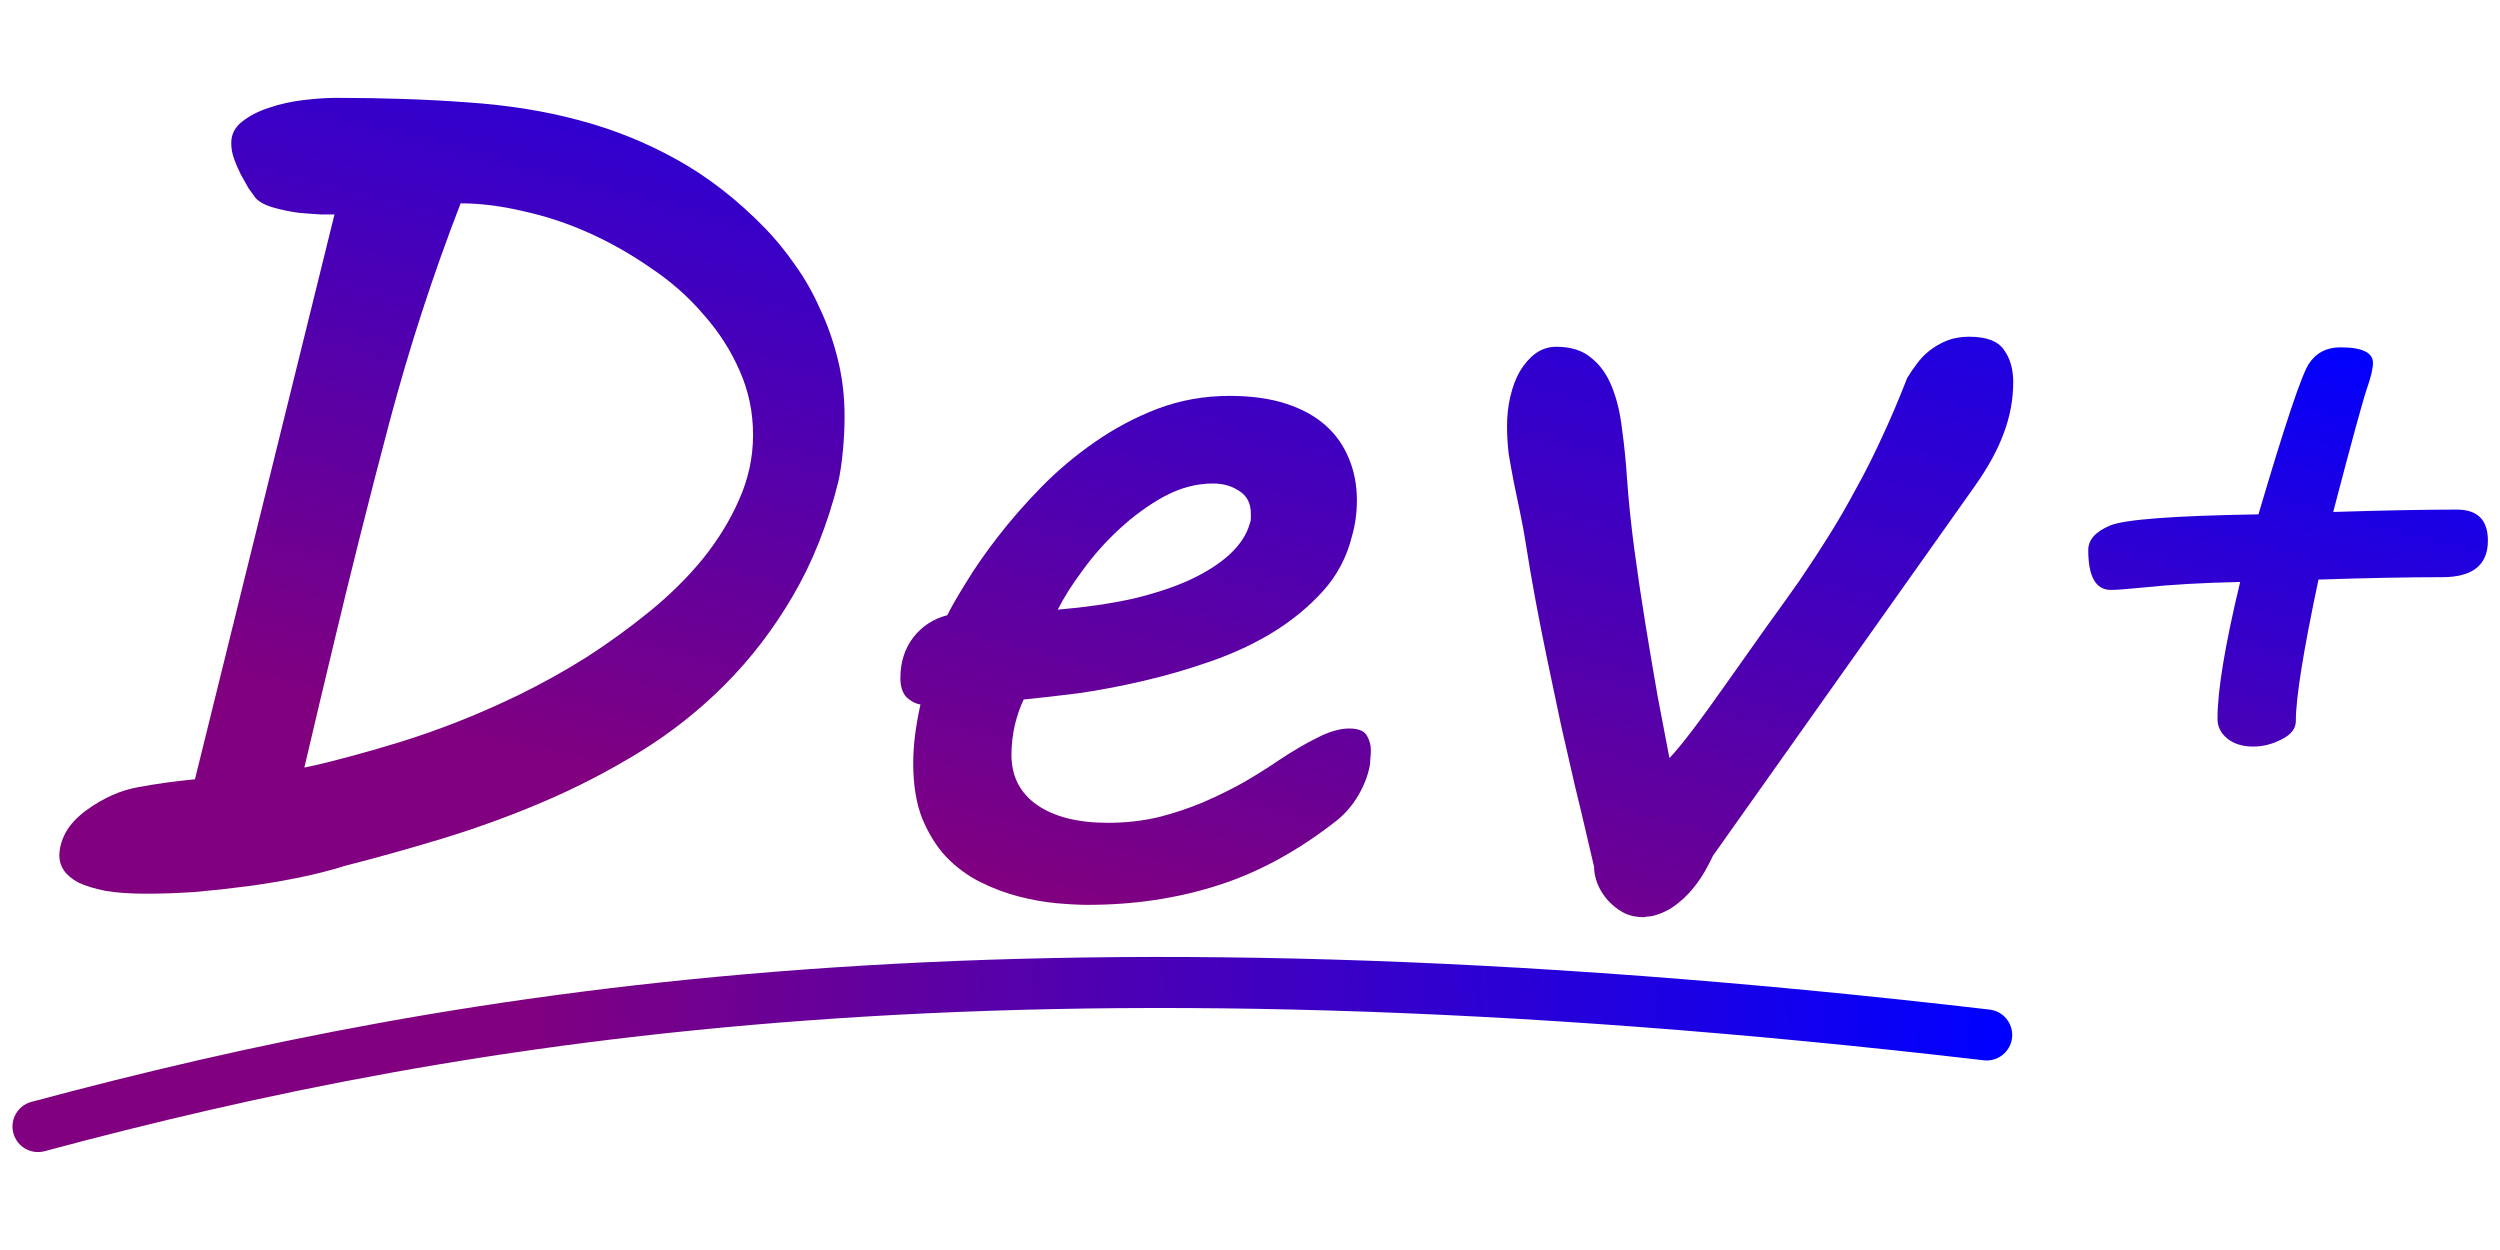
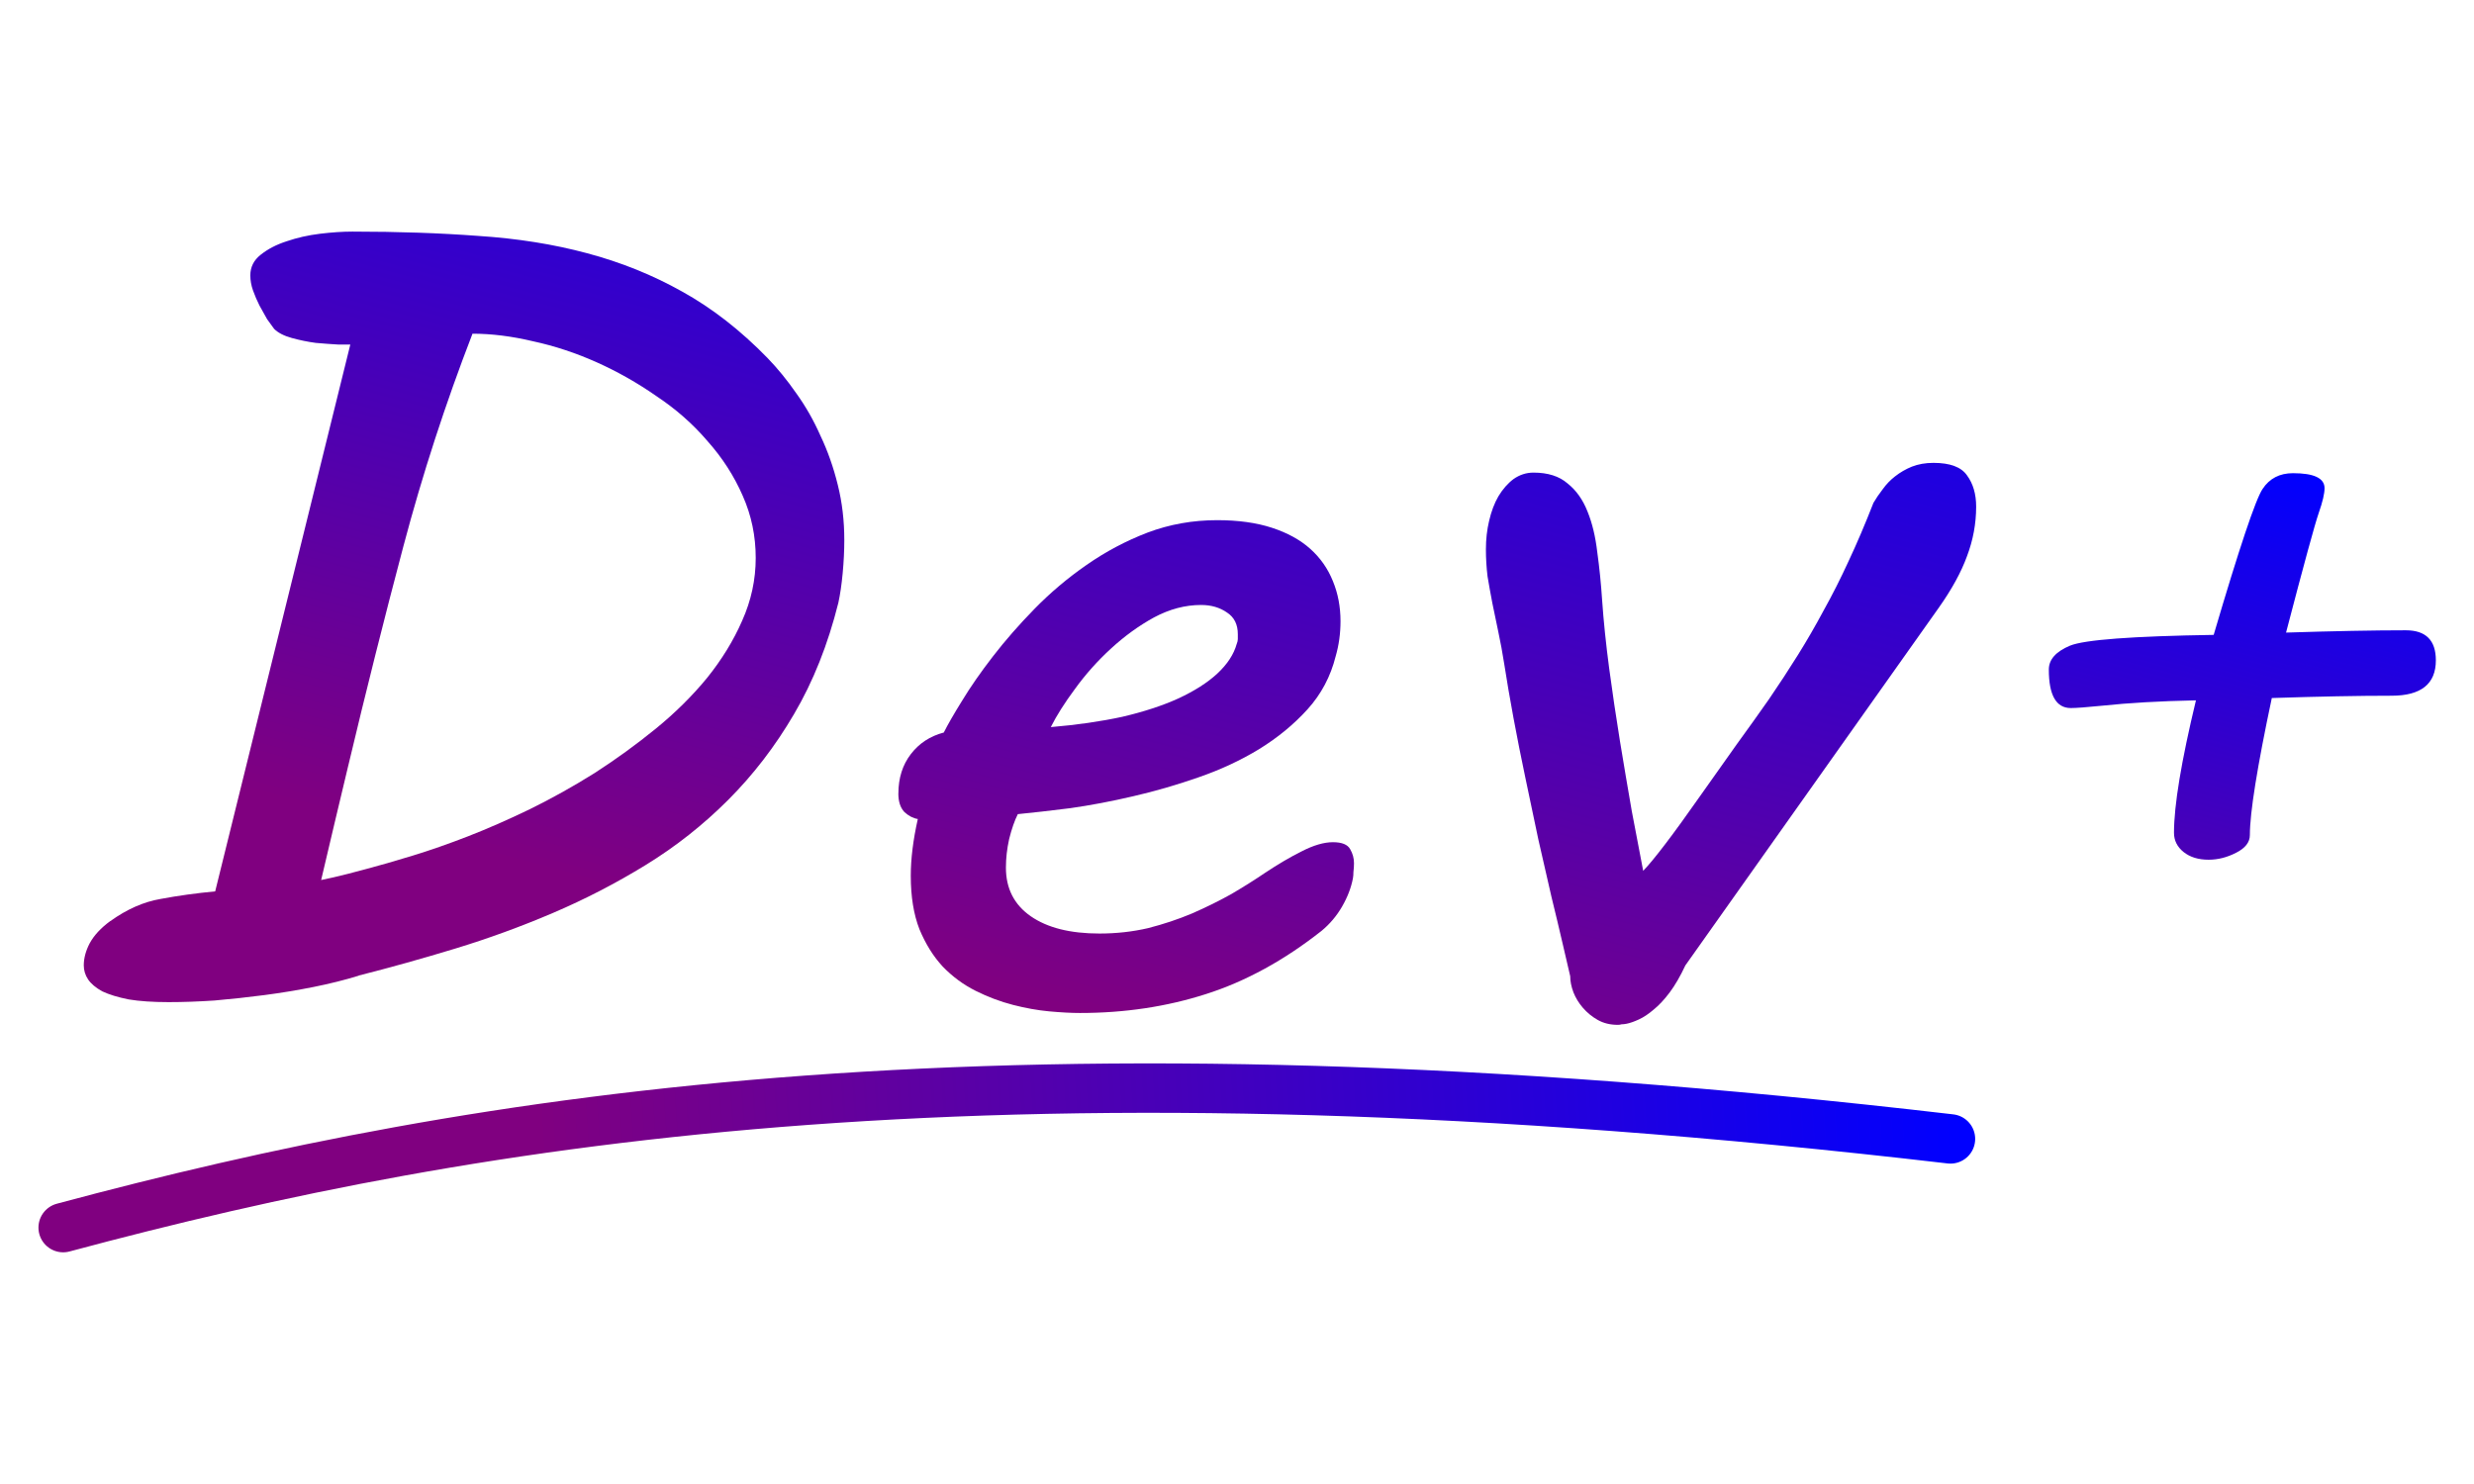
- <svg xmlns="http://www.w3.org/2000/svg" xmlns:xlink="http://www.w3.org/1999/xlink" width="300" height="150" viewBox="0 0 79.375 39.688">
-   <defs>
+ <svg xmlns="http://www.w3.org/2000/svg" xmlns:xlink="http://www.w3.org/1999/xlink" width="500" height="300" viewBox="0 0 132.292 79.376" version="1.1" id="svg840">
+   <defs id="defs826">
    <linearGradient id="a">
-       <stop offset="0" stop-color="#00f" />
-       <stop offset="1" stop-color="purple" />
+       <stop offset="0" stop-color="#00f" id="stop815" />
+       <stop offset="1" stop-color="purple" id="stop817" />
    </linearGradient>
    <linearGradient xlink:href="#a" id="b" x1="70.73" y1="201.547" x2="57.305" y2="252.139" gradientUnits="userSpaceOnUse" />
-     <linearGradient xlink:href="#a" id="e" gradientUnits="userSpaceOnUse" x1="70.73" y1="201.547" x2="57.305" y2="252.139" gradientTransform="translate(36.15 69.172) scale(.71253)" />
-     <linearGradient xlink:href="#a" id="f" gradientUnits="userSpaceOnUse" x1="70.73" y1="201.547" x2="57.305" y2="252.139" gradientTransform="translate(2.619)" />
-     <linearGradient xlink:href="#a" id="d" gradientUnits="userSpaceOnUse" x1="70.73" y1="201.547" x2="57.305" y2="252.139" gradientTransform="translate(2.619)" />
-     <linearGradient xlink:href="#a" id="c" gradientUnits="userSpaceOnUse" x1="70.73" y1="201.547" x2="57.305" y2="252.139" gradientTransform="translate(2.619)" />
-     <linearGradient xlink:href="#a" id="g" x1="104.756" y1="263.208" x2="28.684" y2="268.12" gradientUnits="userSpaceOnUse" />
+     <linearGradient xlink:href="#a" id="e" gradientUnits="userSpaceOnUse" x1="70.73" y1="201.547" x2="57.305" y2="252.139" gradientTransform="matrix(0.7118237,0,0,0.7118237,35.22086,-118.6383)" />
+     <linearGradient xlink:href="#a" id="f" gradientUnits="userSpaceOnUse" x1="70.73" y1="201.547" x2="57.305" y2="252.139" gradientTransform="matrix(0.9990087,0,0,0.9990087,1.7231,-187.7417)" />
+     <linearGradient xlink:href="#a" id="d" gradientUnits="userSpaceOnUse" x1="70.73" y1="201.547" x2="57.305" y2="252.139" gradientTransform="matrix(0.9990087,0,0,0.9990087,1.7231,-187.7417)" />
+     <linearGradient xlink:href="#a" id="c" gradientUnits="userSpaceOnUse" x1="70.73" y1="201.547" x2="57.305" y2="252.139" gradientTransform="matrix(0.9990087,0,0,0.9990087,1.7231,-187.7417)" />
+     <linearGradient xlink:href="#a" id="g" x1="104.756" y1="263.208" x2="28.684" y2="268.12" gradientUnits="userSpaceOnUse" gradientTransform="matrix(0.9990087,0,0,0.9990087,-0.893304,-187.7417)" />
  </defs>
-   <g transform="matrix(.61247 0 0 .61247 -.399 -125.278)" style="line-height:154.208px;-inkscape-font-specification:'MV Boli'" aria-label="Dev+" font-weight="400" font-size="59.251" font-family="MV Boli" letter-spacing="0" word-spacing="0" fill="url(#b)" stroke-width=".309">
-     <path d="M5.145 246.535q1.33-.955 2.69-1.186 1.389-.26 2.922-.405l7.233-29.279h-.665q-.521-.029-1.186-.087-.637-.086-1.273-.26-.637-.174-.955-.492l-.376-.52q-.203-.348-.405-.724-.203-.405-.348-.81-.144-.405-.144-.81 0-.665.55-1.1.578-.462 1.388-.723.84-.289 1.794-.405.955-.115 1.736-.115 3.645 0 6.74.231 3.125.203 5.816.926 2.72.723 5.092 2.054 2.401 1.33 4.571 3.559.81.839 1.533 1.88.753 1.042 1.302 2.286.579 1.215.926 2.632.347 1.39.347 2.951 0 .84-.086 1.765-.087.926-.232 1.591-.839 3.356-2.372 5.96-1.505 2.575-3.53 4.6-1.996 1.997-4.397 3.472-2.402 1.476-4.977 2.575-2.575 1.1-5.236 1.91-2.662.81-5.179 1.446h.029q-1.128.347-2.43.608-1.302.26-2.633.434-1.33.173-2.662.289-1.302.087-2.459.087-1.273 0-2.14-.145-.869-.174-1.418-.434-.521-.29-.753-.636-.231-.348-.231-.753 0-.578.318-1.186.347-.636 1.1-1.186zm12.73-8.303q-.348 1.475-.724 3.037-.376 1.563-.723 3.067l.665-.144q.637-.145 1.707-.434 1.1-.29 2.517-.724 1.418-.434 2.98-1.041 1.562-.608 3.298-1.447 1.765-.868 3.472-1.938 1.707-1.1 3.27-2.373 1.562-1.273 2.748-2.72 1.186-1.475 1.88-3.066.724-1.62.724-3.356 0-1.765-.695-3.327-.694-1.591-1.88-2.922-1.158-1.36-2.72-2.401-1.533-1.07-3.211-1.823-1.678-.752-3.414-1.128-1.707-.405-3.24-.405-2.17 5.612-3.704 11.399-1.533 5.786-2.95 11.746z" fill="url(#c)" />
-     <path d="M47.326 239.707q0-1.244.666-2.112.665-.868 1.765-1.157.318-.637.983-1.707.666-1.1 1.65-2.372.983-1.273 2.227-2.546 1.273-1.302 2.778-2.344 1.533-1.07 3.269-1.736 1.765-.665 3.732-.665 1.678 0 2.922.405 1.244.405 2.054 1.128.81.724 1.215 1.736.405.984.405 2.141 0 .984-.26 1.88-.405 1.62-1.504 2.836-1.1 1.215-2.604 2.14-1.476.898-3.24 1.505-1.737.608-3.501 1.013-1.736.405-3.356.636-1.62.203-2.807.319-.26.52-.463 1.33-.173.782-.173 1.534 0 1.678 1.33 2.604 1.332.925 3.675.925 1.36 0 2.604-.289 1.244-.318 2.343-.781 1.129-.492 2.112-1.042.984-.578 1.794-1.128 1.041-.694 1.967-1.157.955-.492 1.678-.492.724 0 .926.376.203.347.203.752 0 .232-.03.463 0 .203-.028.347-.145.753-.579 1.505-.434.752-1.1 1.302-3.008 2.372-6.19 3.385-3.154 1.012-6.742 1.012-.694 0-1.649-.087-.925-.086-1.938-.347-1.013-.26-1.996-.752-.984-.492-1.765-1.302-.752-.81-1.244-1.996-.463-1.186-.463-2.864 0-1.36.376-3.038-.376-.058-.723-.376-.319-.347-.319-.984zm18.111-8.014q.058-.144.058-.26v-.26q0-.782-.578-1.158-.579-.405-1.389-.405-1.273 0-2.517.666-1.215.665-2.315 1.678-1.07.983-1.909 2.14-.839 1.129-1.302 2.055 2.083-.174 3.82-.55 1.735-.405 3.008-.984 1.302-.607 2.083-1.33.81-.753 1.041-1.592zm-3.356-7.84z" fill="url(#d)" />
-     <path d="M120.841 234.59q-1.175 5.546-1.175 7.34 0 .577-.742.948-.721.37-1.464.37-.824 0-1.34-.411-.515-.413-.515-1.031 0-2.206 1.175-7.091-2.906.061-5.03.288-1.237.124-1.67.124-1.175 0-1.175-2.062 0-.804 1.134-1.278 1.155-.474 7.69-.577 2.06-6.988 2.618-7.813.556-.845 1.628-.845 1.69 0 1.69.804 0 .433-.309 1.32-.309.886-1.752 6.41 3.896-.123 6.411-.123 1.608 0 1.608 1.608 0 1.896-2.37 1.896-2.68 0-6.412.124z" fill="url(#e)" />
-     <path d="M86.297 252.032q-.145.029-.26.029-.087.029-.203.029-.607 0-1.07-.26-.463-.261-.81-.666-.319-.376-.492-.81-.174-.463-.174-.868-.145-.608-.405-1.736-.26-1.128-.607-2.546-.319-1.418-.695-3.038l-.694-3.298q-.347-1.649-.637-3.211-.289-1.563-.491-2.864-.145-.926-.319-1.736-.173-.81-.318-1.534-.145-.752-.26-1.446-.087-.724-.087-1.447 0-.81.173-1.533.174-.752.492-1.302.347-.579.81-.926.492-.347 1.07-.347 1.158 0 1.823.579.695.55 1.07 1.504.377.926.522 2.17.173 1.244.26 2.575.116 1.678.376 3.645.26 1.938.579 3.906.318 1.938.636 3.76.347 1.795.608 3.183.868-.897 3.038-3.992 1.07-1.505 1.967-2.778.926-1.273 1.736-2.43.81-1.186 1.533-2.343.724-1.158 1.389-2.402.694-1.244 1.33-2.632.666-1.418 1.332-3.125.202-.347.491-.723.29-.405.666-.695.405-.318.897-.52.52-.203 1.157-.203 1.33 0 1.794.666.492.665.492 1.678 0 1.36-.492 2.661-.463 1.273-1.505 2.749L89.45 248.907q-.405.868-.839 1.447-.433.579-.867.926-.405.347-.782.52-.376.174-.665.232z" fill="url(#f)" />
+   <g id="g855" transform="translate(1.653123,-9.281372)">
+     <path d="m 4.247,58.549 q 1.329,-0.954 2.687,-1.185 1.388,-0.26 2.919,-0.405 L 17.079,27.709 h -0.664 q -0.52,-0.029 -1.185,-0.087 -0.636,-0.086 -1.272,-0.26 Q 13.322,27.189 13.004,26.871 L 12.628,26.352 Q 12.425,26.004 12.224,25.629 12.021,25.224 11.876,24.819 11.732,24.415 11.732,24.01 q 0,-0.664 0.549,-1.099 0.577,-0.462 1.387,-0.722 0.839,-0.289 1.792,-0.405 0.954,-0.115 1.734,-0.115 3.641,0 6.733,0.231 3.122,0.203 5.81,0.925 2.717,0.722 5.087,2.052 2.399,1.329 4.566,3.555 0.809,0.838 1.531,1.878 0.752,1.041 1.301,2.284 0.578,1.214 0.925,2.629 0.347,1.389 0.347,2.948 0,0.839 -0.086,1.763 -0.087,0.925 -0.232,1.589 -0.838,3.353 -2.37,5.954 -1.504,2.572 -3.527,4.595 -1.994,1.995 -4.393,3.469 -2.4,1.475 -4.972,2.572 -2.572,1.099 -5.231,1.908 -2.659,0.809 -5.174,1.445 h 0.029 q -1.127,0.347 -2.428,0.607 -1.301,0.26 -2.63,0.434 -1.329,0.173 -2.659,0.289 -1.301,0.087 -2.457,0.087 -1.272,0 -2.138,-0.145 -0.868,-0.174 -1.417,-0.434 -0.52,-0.29 -0.752,-0.635 -0.231,-0.348 -0.231,-0.752 0,-0.577 0.318,-1.185 0.347,-0.635 1.099,-1.185 z M 16.964,50.254 q -0.348,1.474 -0.723,3.034 -0.376,1.561 -0.722,3.064 L 16.183,56.208 q 0.636,-0.145 1.705,-0.434 1.099,-0.29 2.515,-0.723 1.417,-0.434 2.977,-1.04 1.56,-0.607 3.295,-1.446 1.763,-0.867 3.469,-1.936 1.705,-1.099 3.267,-2.371 1.56,-1.272 2.745,-2.717 1.185,-1.474 1.878,-3.063 0.723,-1.618 0.723,-3.353 0,-1.763 -0.694,-3.324 -0.693,-1.589 -1.878,-2.919 -1.157,-1.359 -2.717,-2.399 -1.531,-1.069 -3.208,-1.821 -1.676,-0.751 -3.411,-1.127 -1.705,-0.405 -3.237,-0.405 -2.168,5.606 -3.7,11.388 -1.531,5.78 -2.947,11.734 z" id="path828" style="font-weight:400;font-size:medium;line-height:154.208px;font-family:'MV Boli';-inkscape-font-specification:'MV Boli';letter-spacing:0;word-spacing:0;fill:url(#c);stroke-width:0.309" />
+     <path d="m 46.386,51.728 q 0,-1.243 0.665,-2.11 0.664,-0.867 1.763,-1.156 0.318,-0.636 0.982,-1.705 0.665,-1.099 1.648,-2.37 0.982,-1.272 2.225,-2.543 1.272,-1.301 2.775,-2.342 1.531,-1.069 3.266,-1.734 1.763,-0.664 3.728,-0.664 1.676,0 2.919,0.405 1.243,0.405 2.052,1.127 0.809,0.723 1.214,1.734 0.405,0.983 0.405,2.139 0,0.983 -0.26,1.878 -0.405,1.618 -1.503,2.833 -1.099,1.214 -2.601,2.138 -1.475,0.897 -3.237,1.504 -1.735,0.607 -3.498,1.012 -1.734,0.405 -3.353,0.635 -1.618,0.203 -2.804,0.319 -0.26,0.519 -0.463,1.329 -0.173,0.781 -0.173,1.532 0,1.676 1.329,2.601 1.331,0.924 3.671,0.924 1.359,0 2.601,-0.289 1.243,-0.318 2.341,-0.78 1.128,-0.492 2.11,-1.041 0.983,-0.577 1.792,-1.127 1.04,-0.693 1.965,-1.156 0.954,-0.492 1.676,-0.492 0.723,0 0.925,0.376 0.203,0.347 0.203,0.751 0,0.232 -0.03,0.463 0,0.203 -0.028,0.347 -0.145,0.752 -0.578,1.504 -0.434,0.751 -1.099,1.301 -3.005,2.37 -6.184,3.382 -3.151,1.011 -6.735,1.011 -0.693,0 -1.647,-0.087 -0.924,-0.086 -1.936,-0.347 -1.012,-0.26 -1.994,-0.751 -0.983,-0.492 -1.763,-1.301 -0.751,-0.809 -1.243,-1.994 -0.463,-1.185 -0.463,-2.861 0,-1.359 0.376,-3.035 -0.376,-0.058 -0.722,-0.376 -0.319,-0.347 -0.319,-0.983 z M 64.479,43.722 q 0.058,-0.144 0.058,-0.26 v -0.26 q 0,-0.781 -0.577,-1.157 -0.578,-0.405 -1.388,-0.405 -1.272,0 -2.515,0.665 -1.214,0.664 -2.313,1.676 -1.069,0.982 -1.907,2.138 -0.838,1.128 -1.301,2.053 2.081,-0.174 3.816,-0.549 1.733,-0.405 3.005,-0.983 1.301,-0.606 2.081,-1.329 0.809,-0.752 1.04,-1.59 z m -3.353,-7.832 z" id="path830" style="font-weight:400;font-size:medium;line-height:154.208px;font-family:'MV Boli';-inkscape-font-specification:'MV Boli';letter-spacing:0;word-spacing:0;fill:url(#d);stroke-width:0.309" />
+     <path d="m 119.828,46.616 q -1.174,5.541 -1.174,7.333 0,0.576 -0.741,0.947 -0.72,0.37 -1.463,0.37 -0.823,0 -1.339,-0.411 -0.514,-0.413 -0.514,-1.03 0,-2.204 1.174,-7.084 -2.903,0.061 -5.025,0.288 -1.236,0.124 -1.668,0.124 -1.174,0 -1.174,-2.06 0,-0.803 1.133,-1.277 1.154,-0.474 7.682,-0.576 2.058,-6.981 2.615,-7.805 0.555,-0.844 1.626,-0.844 1.688,0 1.688,0.803 0,0.433 -0.309,1.319 -0.309,0.885 -1.75,6.404 3.892,-0.123 6.405,-0.123 1.606,0 1.606,1.606 0,1.894 -2.368,1.894 -2.677,0 -6.406,0.124 z" id="path832" style="font-weight:400;font-size:medium;line-height:154.208px;font-family:'MV Boli';-inkscape-font-specification:'MV Boli';letter-spacing:0;word-spacing:0;fill:url(#e);stroke-width:0.309" />
+     <path d="m 85.318,64.04 q -0.145,0.029 -0.26,0.029 -0.087,0.029 -0.203,0.029 -0.606,0 -1.069,-0.26 -0.463,-0.261 -0.809,-0.665 -0.319,-0.376 -0.492,-0.809 -0.174,-0.463 -0.174,-0.867 Q 82.167,60.89 81.908,59.763 81.648,58.636 81.301,57.219 80.982,55.803 80.607,54.184 l -0.693,-3.295 Q 79.567,49.242 79.277,47.682 78.988,46.12 78.787,44.821 q -0.145,-0.925 -0.319,-1.734 -0.173,-0.809 -0.318,-1.532 -0.145,-0.751 -0.26,-1.445 -0.087,-0.723 -0.087,-1.446 0,-0.809 0.173,-1.531 0.174,-0.751 0.492,-1.301 0.347,-0.578 0.809,-0.925 0.492,-0.347 1.069,-0.347 1.157,0 1.821,0.578 0.694,0.549 1.069,1.503 0.377,0.925 0.521,2.168 0.173,1.243 0.26,2.572 0.116,1.676 0.376,3.641 0.26,1.936 0.578,3.902 0.318,1.936 0.635,3.756 0.347,1.793 0.607,3.18 0.867,-0.896 3.035,-3.988 1.069,-1.504 1.965,-2.775 0.925,-1.272 1.734,-2.428 0.809,-1.185 1.531,-2.341 0.723,-1.157 1.388,-2.4 0.693,-1.243 1.329,-2.629 0.665,-1.417 1.331,-3.122 0.202,-0.347 0.491,-0.722 0.29,-0.405 0.665,-0.694 0.405,-0.318 0.896,-0.519 0.519,-0.203 1.156,-0.203 1.329,0 1.792,0.665 0.492,0.664 0.492,1.676 0,1.359 -0.492,2.658 -0.463,1.272 -1.504,2.746 L 88.468,60.919 q -0.405,0.867 -0.838,1.446 -0.433,0.578 -0.866,0.925 -0.405,0.347 -0.781,0.519 -0.376,0.174 -0.664,0.232 z" id="path834" style="font-weight:400;font-size:medium;line-height:154.208px;font-family:'MV Boli';-inkscape-font-specification:'MV Boli';letter-spacing:0;word-spacing:0;fill:url(#f);stroke-width:0.309" />
+     <path style="fill:none;stroke:url(#g);stroke-width:2.643;stroke-linecap:round" id="path838" d="M 102.644,70.199 C 52.03,64.292 23.875,69.003 1.724,74.943" />
  </g>
-   <path d="M103.64 258.197c-50.664-5.913-78.847-1.198-101.02 4.748" fill="none" stroke="url(#g)" stroke-width="2.646" stroke-linecap="round" transform="matrix(.61247 0 0 .61247 -.399 -125.278)" />
</svg>
